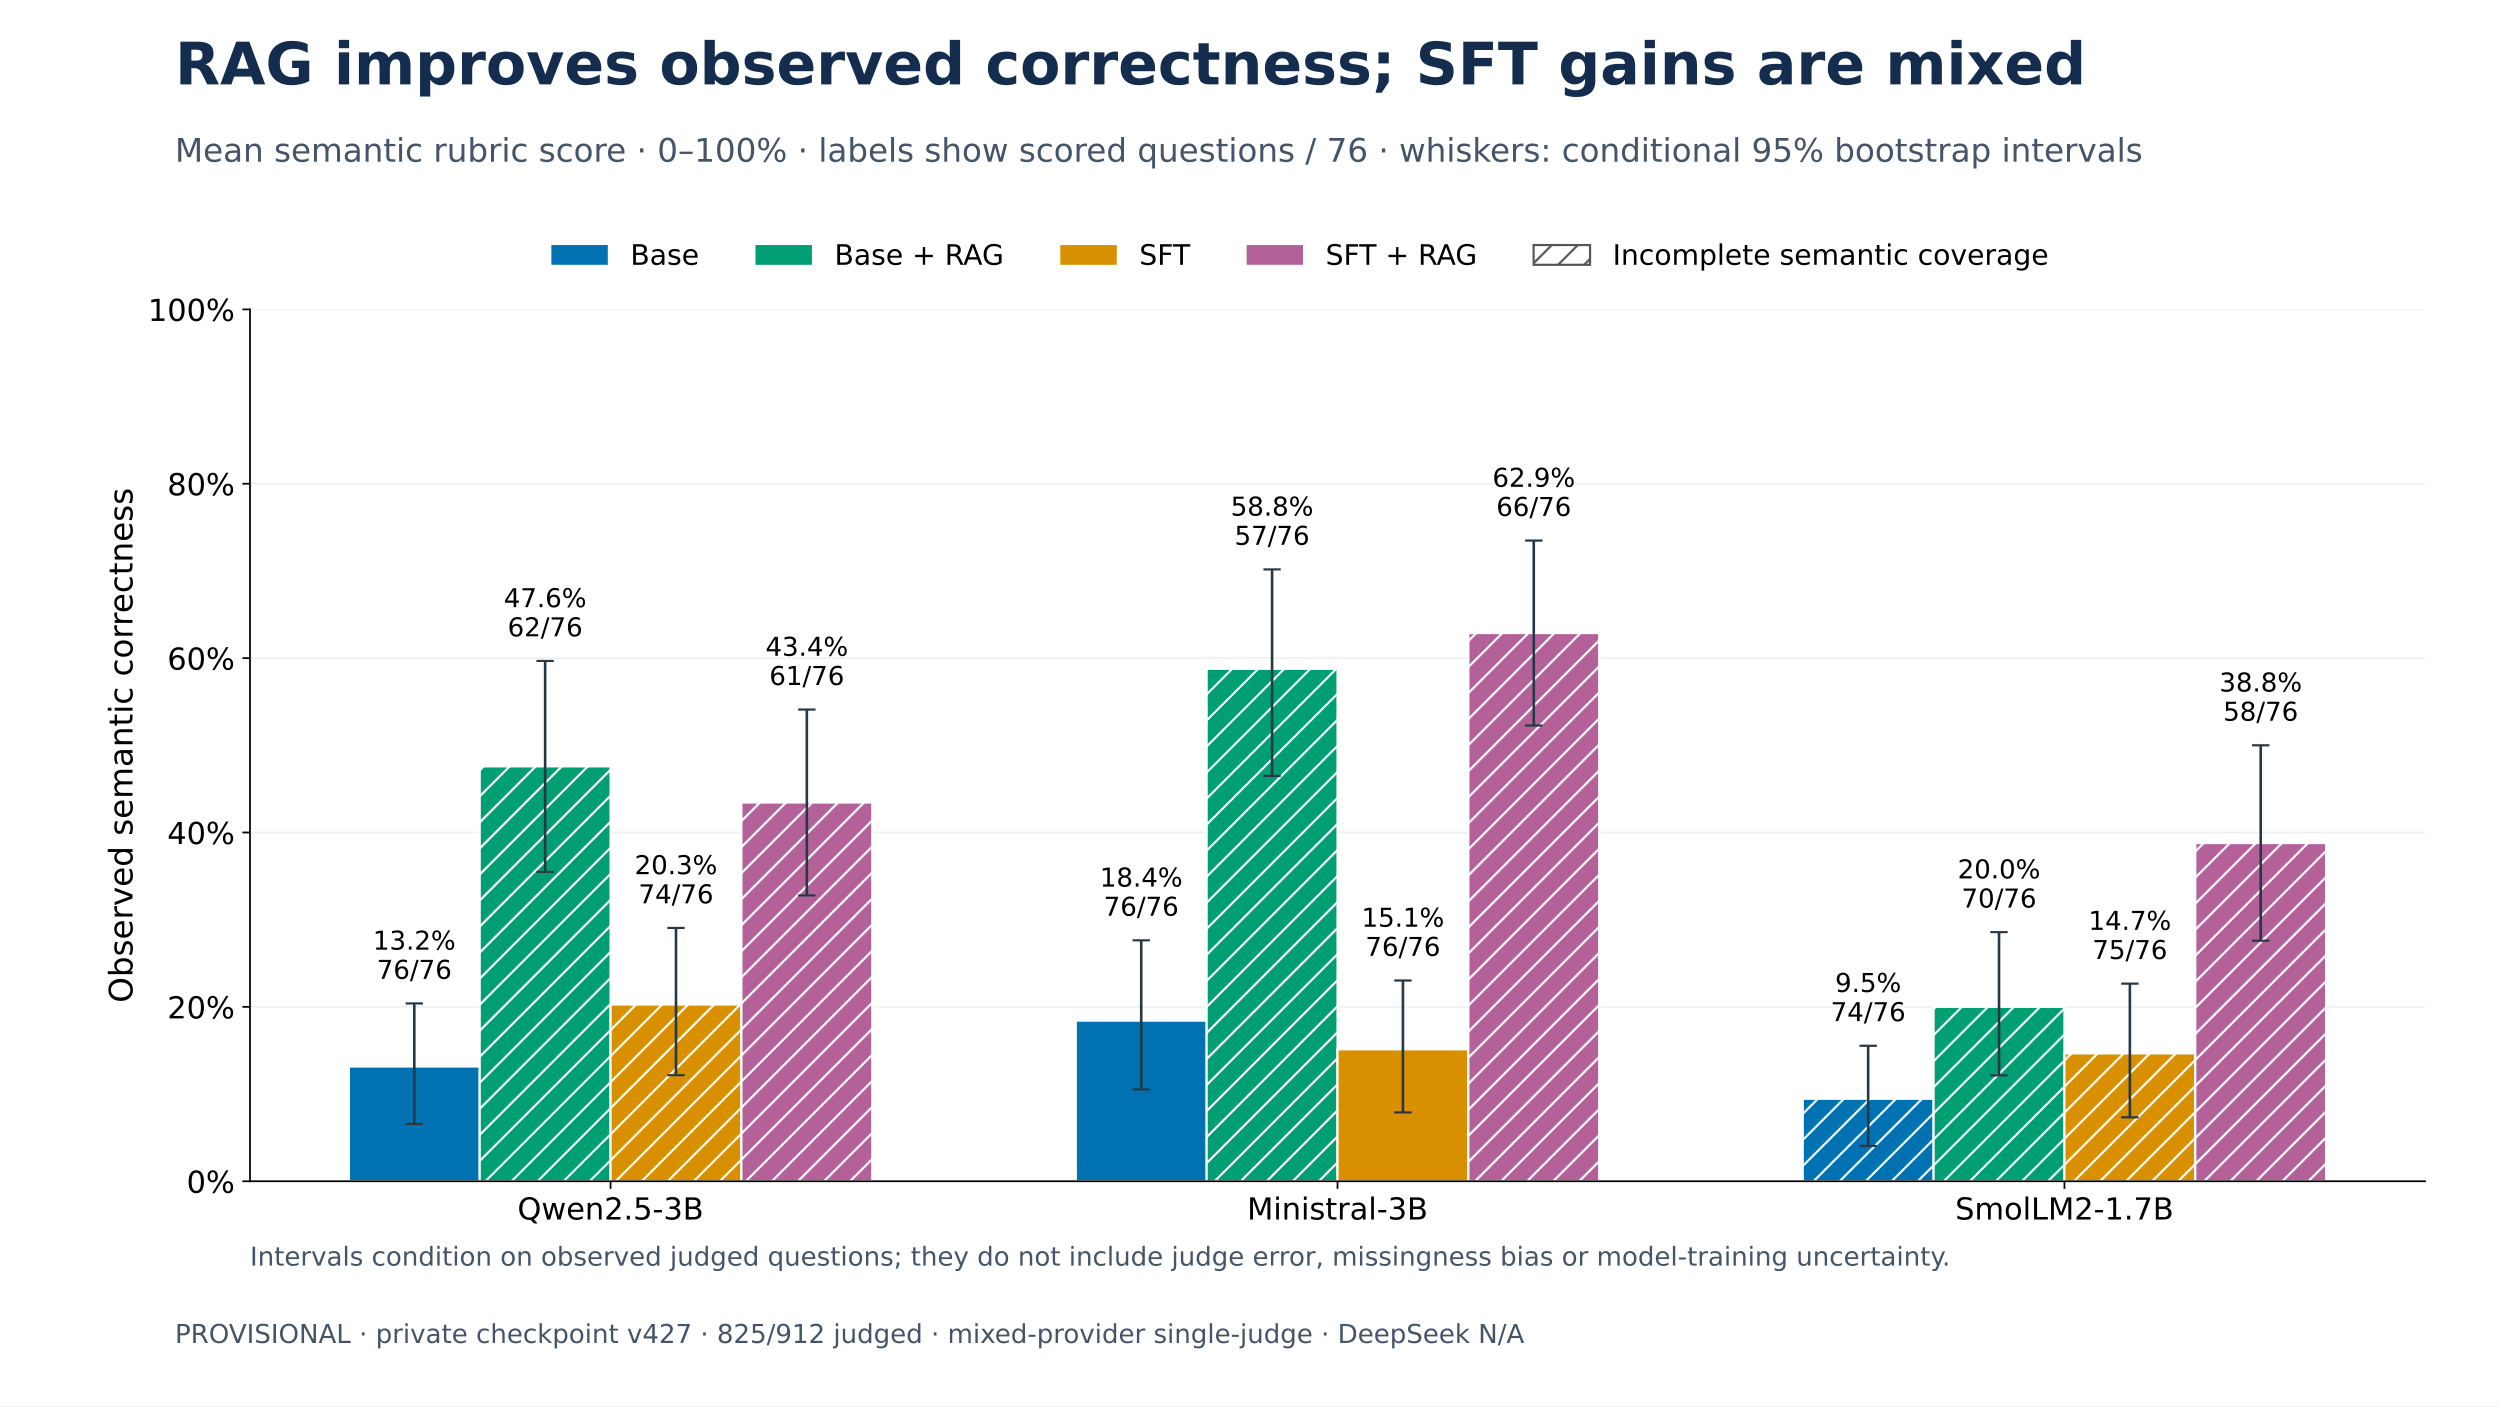
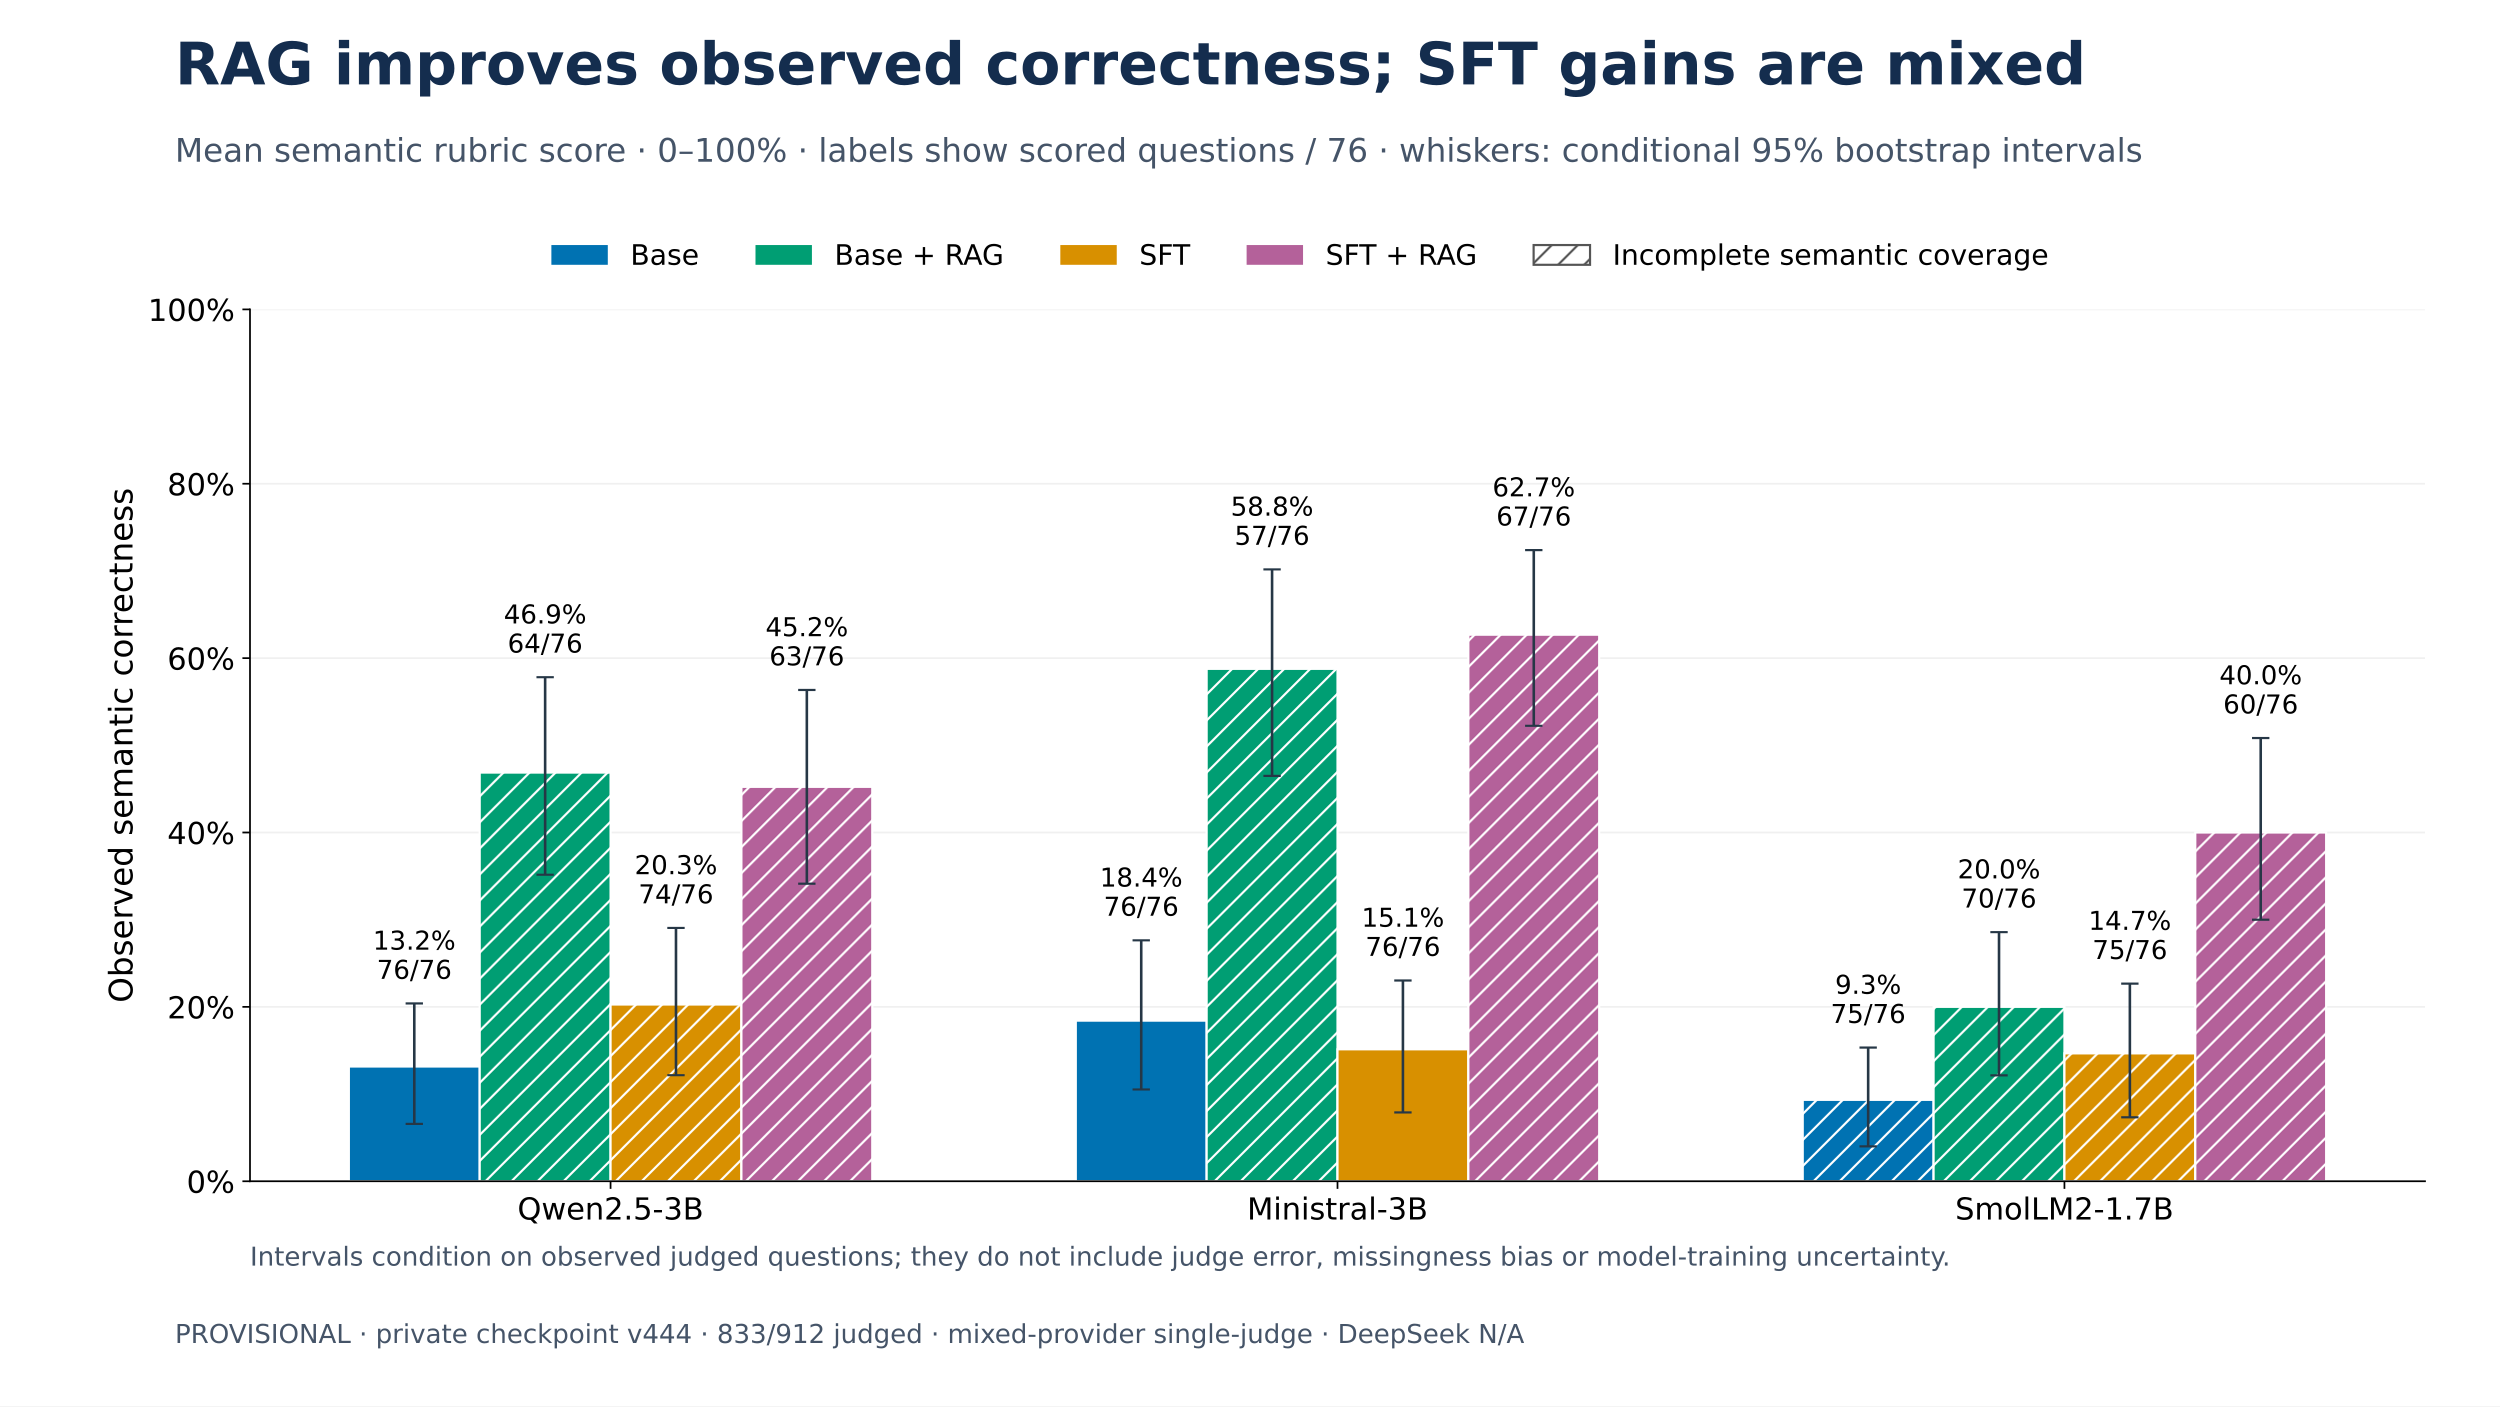
<svg xmlns="http://www.w3.org/2000/svg" xmlns:xlink="http://www.w3.org/1999/xlink" width="1152pt" height="648pt" viewBox="0 0 1152 648" version="1.1">
  <defs>
    <style type="text/css">*{stroke-linejoin: round; stroke-linecap: butt}</style>
  </defs>
  <g id="figure_1">
    <g id="patch_1">
      <path d="M 0 648  L 1152 648  L 1152 0  L 0 0  z " style="fill: #ffffff" />
    </g>
    <g id="axes_1">
      <g id="patch_2">
        <path d="M 115.2 544.32  L 1117.44 544.32  L 1117.44 142.56  L 115.2 142.56  z " style="fill: #ffffff" />
      </g>
      <g id="matplotlib.axis_1">
        <g id="xtick_1">
          <g id="line2d_1">
            <defs>
-               <path id="m8af0986908" d="M 0 0  L 0 3.5  " style="stroke: #000000; stroke-width: 0.8" />
+               <path id="mf5cb183d66" d="M 0 0  L 0 3.5  " style="stroke: #000000; stroke-width: 0.8" />
            </defs>
            <g>
-               <use xlink:href="#m8af0986908" x="281.347" y="544.32" style="stroke: #000000; stroke-width: 0.8" />
+               <use xlink:href="#mf5cb183d66" x="281.347" y="544.32" style="stroke: #000000; stroke-width: 0.8" />
            </g>
          </g>
          <g id="text_1">
            <text style="font-size: 14px; font-family: 'DejaVu Sans'; text-anchor: middle" x="281.347" y="561.958" transform="rotate(-0 281.3467 561.9578)">Qwen2.5-3B</text>
          </g>
        </g>
        <g id="xtick_2">
          <g id="line2d_2">
            <g>
-               <use xlink:href="#m8af0986908" x="616.32" y="544.32" style="stroke: #000000; stroke-width: 0.8" />
+               <use xlink:href="#mf5cb183d66" x="616.32" y="544.32" style="stroke: #000000; stroke-width: 0.8" />
            </g>
          </g>
          <g id="text_2">
            <text style="font-size: 14px; font-family: 'DejaVu Sans'; text-anchor: middle" x="616.32" y="561.958" transform="rotate(-0 616.32 561.9578)">Ministral-3B</text>
          </g>
        </g>
        <g id="xtick_3">
          <g id="line2d_3">
            <g>
-               <use xlink:href="#m8af0986908" x="951.293" y="544.32" style="stroke: #000000; stroke-width: 0.8" />
+               <use xlink:href="#mf5cb183d66" x="951.293" y="544.32" style="stroke: #000000; stroke-width: 0.8" />
            </g>
          </g>
          <g id="text_3">
            <text style="font-size: 14px; font-family: 'DejaVu Sans'; text-anchor: middle" x="951.293" y="561.958" transform="rotate(-0 951.2933 561.9578)">SmolLM2-1.7B</text>
          </g>
        </g>
      </g>
      <g id="matplotlib.axis_2">
        <g id="ytick_1">
          <g id="line2d_4">
-             <path d="M 115.2 544.32  L 1117.44 544.32  " clip-path="url(#pe9d899a378)" style="fill: none; stroke: #b0b0b0; stroke-opacity: 0.18; stroke-width: 0.8; stroke-linecap: square" />
+             <path d="M 115.2 544.32  L 1117.44 544.32  " clip-path="url(#pe91ad0efc0)" style="fill: none; stroke: #b0b0b0; stroke-opacity: 0.18; stroke-width: 0.8; stroke-linecap: square" />
          </g>
          <g id="line2d_5">
            <defs>
-               <path id="m3c4338e402" d="M 0 0  L -3.5 0  " style="stroke: #000000; stroke-width: 0.8" />
+               <path id="md836a5e82e" d="M 0 0  L -3.5 0  " style="stroke: #000000; stroke-width: 0.8" />
            </defs>
            <g>
-               <use xlink:href="#m3c4338e402" x="115.2" y="544.32" style="stroke: #000000; stroke-width: 0.8" />
+               <use xlink:href="#md836a5e82e" x="115.2" y="544.32" style="stroke: #000000; stroke-width: 0.8" />
            </g>
          </g>
          <g id="text_4">
            <text style="font-size: 14px; font-family: 'DejaVu Sans'; text-anchor: end" x="108.2" y="549.639" transform="rotate(-0 108.2 549.6389)">0%</text>
          </g>
        </g>
        <g id="ytick_2">
          <g id="line2d_6">
-             <path d="M 115.2 463.968  L 1117.44 463.968  " clip-path="url(#pe9d899a378)" style="fill: none; stroke: #b0b0b0; stroke-opacity: 0.18; stroke-width: 0.8; stroke-linecap: square" />
+             <path d="M 115.2 463.968  L 1117.44 463.968  " clip-path="url(#pe91ad0efc0)" style="fill: none; stroke: #b0b0b0; stroke-opacity: 0.18; stroke-width: 0.8; stroke-linecap: square" />
          </g>
          <g id="line2d_7">
            <g>
-               <use xlink:href="#m3c4338e402" x="115.2" y="463.968" style="stroke: #000000; stroke-width: 0.8" />
+               <use xlink:href="#md836a5e82e" x="115.2" y="463.968" style="stroke: #000000; stroke-width: 0.8" />
            </g>
          </g>
          <g id="text_5">
            <text style="font-size: 14px; font-family: 'DejaVu Sans'; text-anchor: end" x="108.2" y="469.287" transform="rotate(-0 108.2 469.2869)">20%</text>
          </g>
        </g>
        <g id="ytick_3">
          <g id="line2d_8">
-             <path d="M 115.2 383.616  L 1117.44 383.616  " clip-path="url(#pe9d899a378)" style="fill: none; stroke: #b0b0b0; stroke-opacity: 0.18; stroke-width: 0.8; stroke-linecap: square" />
+             <path d="M 115.2 383.616  L 1117.44 383.616  " clip-path="url(#pe91ad0efc0)" style="fill: none; stroke: #b0b0b0; stroke-opacity: 0.18; stroke-width: 0.8; stroke-linecap: square" />
          </g>
          <g id="line2d_9">
            <g>
-               <use xlink:href="#m3c4338e402" x="115.2" y="383.616" style="stroke: #000000; stroke-width: 0.8" />
+               <use xlink:href="#md836a5e82e" x="115.2" y="383.616" style="stroke: #000000; stroke-width: 0.8" />
            </g>
          </g>
          <g id="text_6">
            <text style="font-size: 14px; font-family: 'DejaVu Sans'; text-anchor: end" x="108.2" y="388.935" transform="rotate(-0 108.2 388.9349)">40%</text>
          </g>
        </g>
        <g id="ytick_4">
          <g id="line2d_10">
-             <path d="M 115.2 303.264  L 1117.44 303.264  " clip-path="url(#pe9d899a378)" style="fill: none; stroke: #b0b0b0; stroke-opacity: 0.18; stroke-width: 0.8; stroke-linecap: square" />
+             <path d="M 115.2 303.264  L 1117.44 303.264  " clip-path="url(#pe91ad0efc0)" style="fill: none; stroke: #b0b0b0; stroke-opacity: 0.18; stroke-width: 0.8; stroke-linecap: square" />
          </g>
          <g id="line2d_11">
            <g>
-               <use xlink:href="#m3c4338e402" x="115.2" y="303.264" style="stroke: #000000; stroke-width: 0.8" />
+               <use xlink:href="#md836a5e82e" x="115.2" y="303.264" style="stroke: #000000; stroke-width: 0.8" />
            </g>
          </g>
          <g id="text_7">
            <text style="font-size: 14px; font-family: 'DejaVu Sans'; text-anchor: end" x="108.2" y="308.583" transform="rotate(-0 108.2 308.5829)">60%</text>
          </g>
        </g>
        <g id="ytick_5">
          <g id="line2d_12">
-             <path d="M 115.2 222.912  L 1117.44 222.912  " clip-path="url(#pe9d899a378)" style="fill: none; stroke: #b0b0b0; stroke-opacity: 0.18; stroke-width: 0.8; stroke-linecap: square" />
+             <path d="M 115.2 222.912  L 1117.44 222.912  " clip-path="url(#pe91ad0efc0)" style="fill: none; stroke: #b0b0b0; stroke-opacity: 0.18; stroke-width: 0.8; stroke-linecap: square" />
          </g>
          <g id="line2d_13">
            <g>
-               <use xlink:href="#m3c4338e402" x="115.2" y="222.912" style="stroke: #000000; stroke-width: 0.8" />
+               <use xlink:href="#md836a5e82e" x="115.2" y="222.912" style="stroke: #000000; stroke-width: 0.8" />
            </g>
          </g>
          <g id="text_8">
            <text style="font-size: 14px; font-family: 'DejaVu Sans'; text-anchor: end" x="108.2" y="228.231" transform="rotate(-0 108.2 228.2309)">80%</text>
          </g>
        </g>
        <g id="ytick_6">
          <g id="line2d_14">
-             <path d="M 115.2 142.56  L 1117.44 142.56  " clip-path="url(#pe9d899a378)" style="fill: none; stroke: #b0b0b0; stroke-opacity: 0.18; stroke-width: 0.8; stroke-linecap: square" />
+             <path d="M 115.2 142.56  L 1117.44 142.56  " clip-path="url(#pe91ad0efc0)" style="fill: none; stroke: #b0b0b0; stroke-opacity: 0.18; stroke-width: 0.8; stroke-linecap: square" />
          </g>
          <g id="line2d_15">
            <g>
-               <use xlink:href="#m3c4338e402" x="115.2" y="142.56" style="stroke: #000000; stroke-width: 0.8" />
+               <use xlink:href="#md836a5e82e" x="115.2" y="142.56" style="stroke: #000000; stroke-width: 0.8" />
            </g>
          </g>
          <g id="text_9">
            <text style="font-size: 14px; font-family: 'DejaVu Sans'; text-anchor: end" x="108.2" y="147.879" transform="rotate(-0 108.2 147.8789)">100%</text>
          </g>
        </g>
        <g id="text_10">
          <text style="font-size: 15px; font-family: 'DejaVu Sans'; text-anchor: middle" x="61.056" y="343.44" transform="rotate(-90 61.05578 343.44)">Observed semantic correctness</text>
        </g>
      </g>
      <g id="patch_3">
-         <path d="M 160.756 544.32  L 221.052 544.32  L 221.052 491.457  L 160.756 491.457  z " clip-path="url(#pe9d899a378)" style="fill: #0072b2; stroke: #ffffff; stroke-linejoin: miter" />
+         <path d="M 160.756 544.32  L 221.052 544.32  L 221.052 491.457  L 160.756 491.457  z " clip-path="url(#pe91ad0efc0)" style="fill: #0072b2; stroke: #ffffff; stroke-linejoin: miter" />
      </g>
      <g id="patch_4">
-         <path d="M 495.73 544.32  L 556.025 544.32  L 556.025 470.312  L 495.73 470.312  z " clip-path="url(#pe9d899a378)" style="fill: #0072b2; stroke: #ffffff; stroke-linejoin: miter" />
+         <path d="M 495.73 544.32  L 556.025 544.32  L 556.025 470.312  L 495.73 470.312  z " clip-path="url(#pe91ad0efc0)" style="fill: #0072b2; stroke: #ffffff; stroke-linejoin: miter" />
      </g>
      <g id="patch_5">
-         <path d="M 830.703 544.32  L 890.998 544.32  L 890.998 506.316  L 830.703 506.316  z " clip-path="url(#pe9d899a378)" style="fill: url(#h726cd11099); stroke: #ffffff; stroke-linejoin: miter" />
+         <path d="M 830.703 544.32  L 890.998 544.32  L 890.998 506.822  L 830.703 506.822  z " clip-path="url(#pe91ad0efc0)" style="fill: url(#hedce60edba); stroke: #ffffff; stroke-linejoin: miter" />
      </g>
      <g id="patch_6">
-         <path d="M 221.052 544.32  L 281.347 544.32  L 281.347 353.16  L 221.052 353.16  z " clip-path="url(#pe9d899a378)" style="fill: url(#h0d1ca5762c); stroke: #ffffff; stroke-linejoin: miter" />
+         <path d="M 221.052 544.32  L 281.347 544.32  L 281.347 355.995  L 221.052 355.995  z " clip-path="url(#pe91ad0efc0)" style="fill: url(#h07cb4fbaa8); stroke: #ffffff; stroke-linejoin: miter" />
      </g>
      <g id="patch_7">
-         <path d="M 556.025 544.32  L 616.32 544.32  L 616.32 308.198  L 556.025 308.198  z " clip-path="url(#pe9d899a378)" style="fill: url(#h0d1ca5762c); stroke: #ffffff; stroke-linejoin: miter" />
+         <path d="M 556.025 544.32  L 616.32 544.32  L 616.32 308.198  L 556.025 308.198  z " clip-path="url(#pe91ad0efc0)" style="fill: url(#h07cb4fbaa8); stroke: #ffffff; stroke-linejoin: miter" />
      </g>
      <g id="patch_8">
-         <path d="M 890.998 544.32  L 951.293 544.32  L 951.293 463.968  L 890.998 463.968  z " clip-path="url(#pe9d899a378)" style="fill: url(#h0d1ca5762c); stroke: #ffffff; stroke-linejoin: miter" />
+         <path d="M 890.998 544.32  L 951.293 544.32  L 951.293 463.968  L 890.998 463.968  z " clip-path="url(#pe91ad0efc0)" style="fill: url(#h07cb4fbaa8); stroke: #ffffff; stroke-linejoin: miter" />
      </g>
      <g id="patch_9">
-         <path d="M 281.347 544.32  L 341.642 544.32  L 341.642 462.882  L 281.347 462.882  z " clip-path="url(#pe9d899a378)" style="fill: url(#h07ce4ed431); stroke: #ffffff; stroke-linejoin: miter" />
+         <path d="M 281.347 544.32  L 341.642 544.32  L 341.642 462.882  L 281.347 462.882  z " clip-path="url(#pe91ad0efc0)" style="fill: url(#hbd8fdb8189); stroke: #ffffff; stroke-linejoin: miter" />
      </g>
      <g id="patch_10">
-         <path d="M 616.32 544.32  L 676.615 544.32  L 676.615 483.527  L 616.32 483.527  z " clip-path="url(#pe9d899a378)" style="fill: #d89000; stroke: #ffffff; stroke-linejoin: miter" />
+         <path d="M 616.32 544.32  L 676.615 544.32  L 676.615 483.527  L 616.32 483.527  z " clip-path="url(#pe91ad0efc0)" style="fill: #d89000; stroke: #ffffff; stroke-linejoin: miter" />
      </g>
      <g id="patch_11">
-         <path d="M 951.293 544.32  L 1011.588 544.32  L 1011.588 485.395  L 951.293 485.395  z " clip-path="url(#pe9d899a378)" style="fill: url(#h07ce4ed431); stroke: #ffffff; stroke-linejoin: miter" />
+         <path d="M 951.293 544.32  L 1011.588 544.32  L 1011.588 485.395  L 951.293 485.395  z " clip-path="url(#pe91ad0efc0)" style="fill: url(#hbd8fdb8189); stroke: #ffffff; stroke-linejoin: miter" />
      </g>
      <g id="patch_12">
-         <path d="M 341.642 544.32  L 401.937 544.32  L 401.937 369.785  L 341.642 369.785  z " clip-path="url(#pe9d899a378)" style="fill: url(#h2485aaddb1); stroke: #ffffff; stroke-linejoin: miter" />
+         <path d="M 341.642 544.32  L 401.937 544.32  L 401.937 362.571  L 341.642 362.571  z " clip-path="url(#pe91ad0efc0)" style="fill: url(#h3552076b36); stroke: #ffffff; stroke-linejoin: miter" />
      </g>
      <g id="patch_13">
-         <path d="M 676.615 544.32  L 736.91 544.32  L 736.91 291.698  L 676.615 291.698  z " clip-path="url(#pe9d899a378)" style="fill: url(#h2485aaddb1); stroke: #ffffff; stroke-linejoin: miter" />
+         <path d="M 676.615 544.32  L 736.91 544.32  L 736.91 292.47  L 676.615 292.47  z " clip-path="url(#pe91ad0efc0)" style="fill: url(#h3552076b36); stroke: #ffffff; stroke-linejoin: miter" />
      </g>
      <g id="patch_14">
-         <path d="M 1011.588 544.32  L 1071.884 544.32  L 1071.884 388.465  L 1011.588 388.465  z " clip-path="url(#pe9d899a378)" style="fill: url(#h2485aaddb1); stroke: #ffffff; stroke-linejoin: miter" />
+         <path d="M 1011.588 544.32  L 1071.884 544.32  L 1071.884 383.616  L 1011.588 383.616  z " clip-path="url(#pe91ad0efc0)" style="fill: url(#h3552076b36); stroke: #ffffff; stroke-linejoin: miter" />
      </g>
      <g id="LineCollection_1">
-         <path d="M 190.904 517.888  L 190.904 462.382  " clip-path="url(#pe9d899a378)" style="fill: none; stroke: #263746; stroke-width: 1.2" />
-         <path d="M 525.877 502.029  L 525.877 433.307  " clip-path="url(#pe9d899a378)" style="fill: none; stroke: #263746; stroke-width: 1.2" />
-         <path d="M 860.85 528.032  L 860.85 481.884  " clip-path="url(#pe9d899a378)" style="fill: none; stroke: #263746; stroke-width: 1.2" />
+         <path d="M 190.904 517.888  L 190.904 462.382  " clip-path="url(#pe91ad0efc0)" style="fill: none; stroke: #263746; stroke-width: 1.2" />
+         <path d="M 525.877 502.029  L 525.877 433.307  " clip-path="url(#pe91ad0efc0)" style="fill: none; stroke: #263746; stroke-width: 1.2" />
+         <path d="M 860.85 528.25  L 860.85 482.717  " clip-path="url(#pe91ad0efc0)" style="fill: none; stroke: #263746; stroke-width: 1.2" />
      </g>
      <g id="line2d_16">
        <defs>
-           <path id="mafba831ae2" d="M 4 0  L -4 -0  " style="stroke: #263746" />
+           <path id="m4cbee7b87f" d="M 4 0  L -4 -0  " style="stroke: #263746" />
        </defs>
-         <g clip-path="url(#pe9d899a378)">
-           <use xlink:href="#mafba831ae2" x="190.904" y="517.888" style="fill: #1f77b4; stroke: #263746" />
-           <use xlink:href="#mafba831ae2" x="525.877" y="502.029" style="fill: #1f77b4; stroke: #263746" />
-           <use xlink:href="#mafba831ae2" x="860.85" y="528.032" style="fill: #1f77b4; stroke: #263746" />
+         <g clip-path="url(#pe91ad0efc0)">
+           <use xlink:href="#m4cbee7b87f" x="190.904" y="517.888" style="fill: #1f77b4; stroke: #263746" />
+           <use xlink:href="#m4cbee7b87f" x="525.877" y="502.029" style="fill: #1f77b4; stroke: #263746" />
+           <use xlink:href="#m4cbee7b87f" x="860.85" y="528.25" style="fill: #1f77b4; stroke: #263746" />
        </g>
      </g>
      <g id="line2d_17">
-         <g clip-path="url(#pe9d899a378)">
-           <use xlink:href="#mafba831ae2" x="190.904" y="462.382" style="fill: #1f77b4; stroke: #263746" />
-           <use xlink:href="#mafba831ae2" x="525.877" y="433.307" style="fill: #1f77b4; stroke: #263746" />
-           <use xlink:href="#mafba831ae2" x="860.85" y="481.884" style="fill: #1f77b4; stroke: #263746" />
+         <g clip-path="url(#pe91ad0efc0)">
+           <use xlink:href="#m4cbee7b87f" x="190.904" y="462.382" style="fill: #1f77b4; stroke: #263746" />
+           <use xlink:href="#m4cbee7b87f" x="525.877" y="433.307" style="fill: #1f77b4; stroke: #263746" />
+           <use xlink:href="#m4cbee7b87f" x="860.85" y="482.717" style="fill: #1f77b4; stroke: #263746" />
        </g>
      </g>
      <g id="LineCollection_2">
-         <path d="M 251.199 401.76  L 251.199 304.56  " clip-path="url(#pe9d899a378)" style="fill: none; stroke: #263746; stroke-width: 1.2" />
-         <path d="M 586.172 357.537  L 586.172 262.383  " clip-path="url(#pe9d899a378)" style="fill: none; stroke: #263746; stroke-width: 1.2" />
-         <path d="M 921.146 495.535  L 921.146 429.531  " clip-path="url(#pe9d899a378)" style="fill: none; stroke: #263746; stroke-width: 1.2" />
+         <path d="M 251.199 403.076  L 251.199 312.053  " clip-path="url(#pe91ad0efc0)" style="fill: none; stroke: #263746; stroke-width: 1.2" />
+         <path d="M 586.172 357.537  L 586.172 262.383  " clip-path="url(#pe91ad0efc0)" style="fill: none; stroke: #263746; stroke-width: 1.2" />
+         <path d="M 921.146 495.535  L 921.146 429.531  " clip-path="url(#pe91ad0efc0)" style="fill: none; stroke: #263746; stroke-width: 1.2" />
      </g>
      <g id="line2d_18">
-         <g clip-path="url(#pe9d899a378)">
-           <use xlink:href="#mafba831ae2" x="251.199" y="401.76" style="fill: #1f77b4; stroke: #263746" />
-           <use xlink:href="#mafba831ae2" x="586.172" y="357.537" style="fill: #1f77b4; stroke: #263746" />
-           <use xlink:href="#mafba831ae2" x="921.146" y="495.535" style="fill: #1f77b4; stroke: #263746" />
+         <g clip-path="url(#pe91ad0efc0)">
+           <use xlink:href="#m4cbee7b87f" x="251.199" y="403.076" style="fill: #1f77b4; stroke: #263746" />
+           <use xlink:href="#m4cbee7b87f" x="586.172" y="357.537" style="fill: #1f77b4; stroke: #263746" />
+           <use xlink:href="#m4cbee7b87f" x="921.146" y="495.535" style="fill: #1f77b4; stroke: #263746" />
        </g>
      </g>
      <g id="line2d_19">
-         <g clip-path="url(#pe9d899a378)">
-           <use xlink:href="#mafba831ae2" x="251.199" y="304.56" style="fill: #1f77b4; stroke: #263746" />
-           <use xlink:href="#mafba831ae2" x="586.172" y="262.383" style="fill: #1f77b4; stroke: #263746" />
-           <use xlink:href="#mafba831ae2" x="921.146" y="429.531" style="fill: #1f77b4; stroke: #263746" />
+         <g clip-path="url(#pe91ad0efc0)">
+           <use xlink:href="#m4cbee7b87f" x="251.199" y="312.053" style="fill: #1f77b4; stroke: #263746" />
+           <use xlink:href="#m4cbee7b87f" x="586.172" y="262.383" style="fill: #1f77b4; stroke: #263746" />
+           <use xlink:href="#m4cbee7b87f" x="921.146" y="429.531" style="fill: #1f77b4; stroke: #263746" />
        </g>
      </g>
      <g id="LineCollection_3">
-         <path d="M 311.494 495.457  L 311.494 427.592  " clip-path="url(#pe9d899a378)" style="fill: none; stroke: #263746; stroke-width: 1.2" />
-         <path d="M 646.468 512.602  L 646.468 451.809  " clip-path="url(#pe9d899a378)" style="fill: none; stroke: #263746; stroke-width: 1.2" />
-         <path d="M 981.441 514.858  L 981.441 453.254  " clip-path="url(#pe9d899a378)" style="fill: none; stroke: #263746; stroke-width: 1.2" />
+         <path d="M 311.494 495.457  L 311.494 427.592  " clip-path="url(#pe91ad0efc0)" style="fill: none; stroke: #263746; stroke-width: 1.2" />
+         <path d="M 646.468 512.602  L 646.468 451.809  " clip-path="url(#pe91ad0efc0)" style="fill: none; stroke: #263746; stroke-width: 1.2" />
+         <path d="M 981.441 514.858  L 981.441 453.254  " clip-path="url(#pe91ad0efc0)" style="fill: none; stroke: #263746; stroke-width: 1.2" />
      </g>
      <g id="line2d_20">
-         <g clip-path="url(#pe9d899a378)">
-           <use xlink:href="#mafba831ae2" x="311.494" y="495.457" style="fill: #1f77b4; stroke: #263746" />
-           <use xlink:href="#mafba831ae2" x="646.468" y="512.602" style="fill: #1f77b4; stroke: #263746" />
-           <use xlink:href="#mafba831ae2" x="981.441" y="514.858" style="fill: #1f77b4; stroke: #263746" />
+         <g clip-path="url(#pe91ad0efc0)">
+           <use xlink:href="#m4cbee7b87f" x="311.494" y="495.457" style="fill: #1f77b4; stroke: #263746" />
+           <use xlink:href="#m4cbee7b87f" x="646.468" y="512.602" style="fill: #1f77b4; stroke: #263746" />
+           <use xlink:href="#m4cbee7b87f" x="981.441" y="514.858" style="fill: #1f77b4; stroke: #263746" />
        </g>
      </g>
      <g id="line2d_21">
-         <g clip-path="url(#pe9d899a378)">
-           <use xlink:href="#mafba831ae2" x="311.494" y="427.592" style="fill: #1f77b4; stroke: #263746" />
-           <use xlink:href="#mafba831ae2" x="646.468" y="451.809" style="fill: #1f77b4; stroke: #263746" />
-           <use xlink:href="#mafba831ae2" x="981.441" y="453.254" style="fill: #1f77b4; stroke: #263746" />
+         <g clip-path="url(#pe91ad0efc0)">
+           <use xlink:href="#m4cbee7b87f" x="311.494" y="427.592" style="fill: #1f77b4; stroke: #263746" />
+           <use xlink:href="#m4cbee7b87f" x="646.468" y="451.809" style="fill: #1f77b4; stroke: #263746" />
+           <use xlink:href="#m4cbee7b87f" x="981.441" y="453.254" style="fill: #1f77b4; stroke: #263746" />
        </g>
      </g>
      <g id="LineCollection_4">
-         <path d="M 371.79 412.595  L 371.79 326.974  " clip-path="url(#pe9d899a378)" style="fill: none; stroke: #263746; stroke-width: 1.2" />
-         <path d="M 706.763 334.309  L 706.763 249.087  " clip-path="url(#pe9d899a378)" style="fill: none; stroke: #263746; stroke-width: 1.2" />
-         <path d="M 1041.736 433.49  L 1041.736 343.44  " clip-path="url(#pe9d899a378)" style="fill: none; stroke: #263746; stroke-width: 1.2" />
+         <path d="M 371.79 407.211  L 371.79 317.931  " clip-path="url(#pe91ad0efc0)" style="fill: none; stroke: #263746; stroke-width: 1.2" />
+         <path d="M 706.763 334.445  L 706.763 253.494  " clip-path="url(#pe91ad0efc0)" style="fill: none; stroke: #263746; stroke-width: 1.2" />
+         <path d="M 1041.736 423.792  L 1041.736 340.092  " clip-path="url(#pe91ad0efc0)" style="fill: none; stroke: #263746; stroke-width: 1.2" />
      </g>
      <g id="line2d_22">
-         <g clip-path="url(#pe9d899a378)">
-           <use xlink:href="#mafba831ae2" x="371.79" y="412.595" style="fill: #1f77b4; stroke: #263746" />
-           <use xlink:href="#mafba831ae2" x="706.763" y="334.309" style="fill: #1f77b4; stroke: #263746" />
-           <use xlink:href="#mafba831ae2" x="1041.736" y="433.49" style="fill: #1f77b4; stroke: #263746" />
+         <g clip-path="url(#pe91ad0efc0)">
+           <use xlink:href="#m4cbee7b87f" x="371.79" y="407.211" style="fill: #1f77b4; stroke: #263746" />
+           <use xlink:href="#m4cbee7b87f" x="706.763" y="334.445" style="fill: #1f77b4; stroke: #263746" />
+           <use xlink:href="#m4cbee7b87f" x="1041.736" y="423.792" style="fill: #1f77b4; stroke: #263746" />
        </g>
      </g>
      <g id="line2d_23">
-         <g clip-path="url(#pe9d899a378)">
-           <use xlink:href="#mafba831ae2" x="371.79" y="326.974" style="fill: #1f77b4; stroke: #263746" />
-           <use xlink:href="#mafba831ae2" x="706.763" y="249.087" style="fill: #1f77b4; stroke: #263746" />
-           <use xlink:href="#mafba831ae2" x="1041.736" y="343.44" style="fill: #1f77b4; stroke: #263746" />
+         <g clip-path="url(#pe91ad0efc0)">
+           <use xlink:href="#m4cbee7b87f" x="371.79" y="317.931" style="fill: #1f77b4; stroke: #263746" />
+           <use xlink:href="#m4cbee7b87f" x="706.763" y="253.494" style="fill: #1f77b4; stroke: #263746" />
+           <use xlink:href="#m4cbee7b87f" x="1041.736" y="340.092" style="fill: #1f77b4; stroke: #263746" />
        </g>
      </g>
      <g id="patch_15">
        <path d="M 115.2 544.32  L 115.2 142.56  " style="fill: none; stroke: #000000; stroke-width: 0.8; stroke-linejoin: miter; stroke-linecap: square" />
      </g>
      <g id="patch_16">
        <path d="M 115.2 544.32  L 1117.44 544.32  " style="fill: none; stroke: #000000; stroke-width: 0.8; stroke-linejoin: miter; stroke-linecap: square" />
      </g>
      <g id="text_11">
        <text style="font-size: 12px; font-family: 'DejaVu Sans'" transform="translate(171.8436 437.6104)">13.2%</text>
        <text style="font-size: 12px; font-family: 'DejaVu Sans'" transform="translate(173.6127 451.0478)">76/76</text>
      </g>
      <g id="text_12">
        <text style="font-size: 12px; font-family: 'DejaVu Sans'" transform="translate(506.8169 408.5356)">18.4%</text>
        <text style="font-size: 12px; font-family: 'DejaVu Sans'" transform="translate(508.586 421.973)">76/76</text>
      </g>
      <g id="text_13">
-         <text style="font-size: 12px; font-family: 'DejaVu Sans'" transform="translate(845.6077 457.1126)">9.5%</text>
-         <text style="font-size: 12px; font-family: 'DejaVu Sans'" transform="translate(843.5592 470.55)">74/76</text>
+         <text style="font-size: 12px; font-family: 'DejaVu Sans'" transform="translate(845.6077 457.9451)">9.3%</text>
+         <text style="font-size: 12px; font-family: 'DejaVu Sans'" transform="translate(843.5592 471.3825)">75/76</text>
      </g>
      <g id="text_14">
-         <text style="font-size: 12px; font-family: 'DejaVu Sans'" transform="translate(232.1388 279.7883)">47.6%</text>
-         <text style="font-size: 12px; font-family: 'DejaVu Sans'" transform="translate(233.9079 293.2257)">62/76</text>
+         <text style="font-size: 12px; font-family: 'DejaVu Sans'" transform="translate(232.1388 287.2808)">46.9%</text>
+         <text style="font-size: 12px; font-family: 'DejaVu Sans'" transform="translate(233.9079 300.7182)">64/76</text>
      </g>
      <g id="text_15">
        <text style="font-size: 12px; font-family: 'DejaVu Sans'" transform="translate(567.1121 237.6114)">58.8%</text>
        <text style="font-size: 12px; font-family: 'DejaVu Sans'" transform="translate(568.8812 251.0488)">57/76</text>
      </g>
      <g id="text_16">
        <text style="font-size: 12px; font-family: 'DejaVu Sans'" transform="translate(902.0854 404.7597)">20.0%</text>
        <text style="font-size: 12px; font-family: 'DejaVu Sans'" transform="translate(903.8544 418.1971)">70/76</text>
      </g>
      <g id="text_17">
        <text style="font-size: 12px; font-family: 'DejaVu Sans'" transform="translate(292.434 402.8207)">20.3%</text>
        <text style="font-size: 12px; font-family: 'DejaVu Sans'" transform="translate(294.2031 416.2581)">74/76</text>
      </g>
      <g id="text_18">
        <text style="font-size: 12px; font-family: 'DejaVu Sans'" transform="translate(627.4073 427.0378)">15.1%</text>
        <text style="font-size: 12px; font-family: 'DejaVu Sans'" transform="translate(629.1763 440.4751)">76/76</text>
      </g>
      <g id="text_19">
        <text style="font-size: 12px; font-family: 'DejaVu Sans'" transform="translate(962.3805 428.4827)">14.7%</text>
        <text style="font-size: 12px; font-family: 'DejaVu Sans'" transform="translate(964.1496 441.9201)">75/76</text>
      </g>
      <g id="text_20">
-         <text style="font-size: 12px; font-family: 'DejaVu Sans'" transform="translate(352.7292 302.2027)">43.4%</text>
-         <text style="font-size: 12px; font-family: 'DejaVu Sans'" transform="translate(354.4983 315.6401)">61/76</text>
+         <text style="font-size: 12px; font-family: 'DejaVu Sans'" transform="translate(352.7292 293.1597)">45.2%</text>
+         <text style="font-size: 12px; font-family: 'DejaVu Sans'" transform="translate(354.4983 306.5971)">63/76</text>
      </g>
      <g id="text_21">
-         <text style="font-size: 12px; font-family: 'DejaVu Sans'" transform="translate(687.7025 224.3156)">62.9%</text>
-         <text style="font-size: 12px; font-family: 'DejaVu Sans'" transform="translate(689.4715 237.7529)">66/76</text>
+         <text style="font-size: 12px; font-family: 'DejaVu Sans'" transform="translate(687.7025 228.722)">62.7%</text>
+         <text style="font-size: 12px; font-family: 'DejaVu Sans'" transform="translate(689.4715 242.1594)">67/76</text>
      </g>
      <g id="text_22">
-         <text style="font-size: 12px; font-family: 'DejaVu Sans'" transform="translate(1022.676 318.6683)">38.8%</text>
-         <text style="font-size: 12px; font-family: 'DejaVu Sans'" transform="translate(1024.445 332.1057)">58/76</text>
+         <text style="font-size: 12px; font-family: 'DejaVu Sans'" transform="translate(1022.676 315.3203)">40.0%</text>
+         <text style="font-size: 12px; font-family: 'DejaVu Sans'" transform="translate(1024.445 328.7577)">60/76</text>
      </g>
    </g>
    <g id="text_23">
      <text style="font-weight: 700; font-size: 27px; font-family: 'DejaVu Sans'; text-anchor: start; fill: #142d4e" x="80.64" y="38.88" transform="rotate(-0 80.64 38.88)">RAG improves observed correctness; SFT gains are mixed</text>
    </g>
    <g id="text_24">
      <text style="font-size: 15px; font-family: 'DejaVu Sans'; text-anchor: start; fill: #455468" x="80.64" y="74.52" transform="rotate(-0 80.64 74.52)">Mean semantic rubric score · 0–100% · labels show scored questions / 76 · whiskers: conditional 95% bootstrap intervals</text>
    </g>
    <g id="text_25">
-       <text style="font-size: 12px; font-family: 'DejaVu Sans'; text-anchor: start; fill: #455468" x="80.64" y="618.84" transform="rotate(-0 80.64 618.84)">PROVISIONAL · private checkpoint v427 · 825/912 judged · mixed-provider single-judge · DeepSeek N/A</text>
+       <text style="font-size: 12px; font-family: 'DejaVu Sans'; text-anchor: start; fill: #455468" x="80.64" y="618.84" transform="rotate(-0 80.64 618.84)">PROVISIONAL · private checkpoint v444 · 833/912 judged · mixed-provider single-judge · DeepSeek N/A</text>
    </g>
    <g id="text_26">
      <text style="font-size: 12px; font-family: 'DejaVu Sans'; text-anchor: start; fill: #455468" x="115.2" y="583.2" transform="rotate(-0 115.2 583.2)">Intervals condition on observed judged questions; they do not include judge error, missingness bias or model-training uncertainty.</text>
    </g>
    <g id="legend_1">
      <g id="patch_17">
        <path d="M 254.075 122.018  L 280.075 122.018  L 280.075 112.918  L 254.075 112.918  z " style="fill: #0072b2" />
      </g>
      <g id="text_27">
        <text style="font-size: 13px; font-family: 'DejaVu Sans'; text-anchor: start" x="290.475" y="122.018" transform="rotate(-0 290.4748 122.018)">Base</text>
      </g>
      <g id="patch_18">
        <path d="M 348.132 122.018  L 374.132 122.018  L 374.132 112.918  L 348.132 112.918  z " style="fill: #009e73" />
      </g>
      <g id="text_28">
        <text style="font-size: 13px; font-family: 'DejaVu Sans'; text-anchor: start" x="384.532" y="122.018" transform="rotate(-0 384.5319 122.018)">Base + RAG</text>
      </g>
      <g id="patch_19">
        <path d="M 488.597 122.018  L 514.597 122.018  L 514.597 112.918  L 488.597 112.918  z " style="fill: #d89000" />
      </g>
      <g id="text_29">
        <text style="font-size: 13px; font-family: 'DejaVu Sans'; text-anchor: start" x="524.997" y="122.018" transform="rotate(-0 524.9969 122.018)">SFT</text>
      </g>
      <g id="patch_20">
        <path d="M 574.44 122.018  L 600.44 122.018  L 600.44 112.918  L 574.44 112.918  z " style="fill: #b4619a" />
      </g>
      <g id="text_30">
        <text style="font-size: 13px; font-family: 'DejaVu Sans'; text-anchor: start" x="610.84" y="122.018" transform="rotate(-0 610.8395 122.018)">SFT + RAG</text>
      </g>
      <g id="patch_21">
-         <path d="M 706.69 122.018  L 732.69 122.018  L 732.69 112.918  L 706.69 112.918  z " style="fill: url(#h4e2581d9bd); stroke: #555555; stroke-linejoin: miter" />
+         <path d="M 706.69 122.018  L 732.69 122.018  L 732.69 112.918  L 706.69 112.918  z " style="fill: url(#h890056b59c); stroke: #555555; stroke-linejoin: miter" />
      </g>
      <g id="text_31">
        <text style="font-size: 13px; font-family: 'DejaVu Sans'; text-anchor: start" x="743.09" y="122.018" transform="rotate(-0 743.0902 122.018)">Incomplete semantic coverage</text>
      </g>
    </g>
  </g>
  <defs>
-     <clipPath id="pe9d899a378">
+     <clipPath id="pe91ad0efc0">
      <rect x="115.2" y="142.56" width="1002.24" height="401.76" />
    </clipPath>
  </defs>
  <defs>
-     <pattern id="h726cd11099" patternUnits="userSpaceOnUse" x="0" y="0" width="72" height="72">
+     <pattern id="hedce60edba" patternUnits="userSpaceOnUse" x="0" y="0" width="72" height="72">
      <rect x="0" y="0" width="73" height="73" fill="#0072b2" />
      <path d="M -36 36  L 36 -36  M -30 42  L 42 -30  M -24 48  L 48 -24  M -18 54  L 54 -18  M -12 60  L 60 -12  M -6 66  L 66 -6  M 0 72  L 72 0  M 6 78  L 78 6  M 12 84  L 84 12  M 18 90  L 90 18  M 24 96  L 96 24  M 30 102  L 102 30  M 36 108  L 108 36  " style="fill: #ffffff; stroke: #ffffff; stroke-width: 1.0; stroke-linecap: butt; stroke-linejoin: miter" />
    </pattern>
-     <pattern id="h0d1ca5762c" patternUnits="userSpaceOnUse" x="0" y="0" width="72" height="72">
+     <pattern id="h07cb4fbaa8" patternUnits="userSpaceOnUse" x="0" y="0" width="72" height="72">
      <rect x="0" y="0" width="73" height="73" fill="#009e73" />
      <path d="M -36 36  L 36 -36  M -30 42  L 42 -30  M -24 48  L 48 -24  M -18 54  L 54 -18  M -12 60  L 60 -12  M -6 66  L 66 -6  M 0 72  L 72 0  M 6 78  L 78 6  M 12 84  L 84 12  M 18 90  L 90 18  M 24 96  L 96 24  M 30 102  L 102 30  M 36 108  L 108 36  " style="fill: #ffffff; stroke: #ffffff; stroke-width: 1.0; stroke-linecap: butt; stroke-linejoin: miter" />
    </pattern>
-     <pattern id="h07ce4ed431" patternUnits="userSpaceOnUse" x="0" y="0" width="72" height="72">
+     <pattern id="hbd8fdb8189" patternUnits="userSpaceOnUse" x="0" y="0" width="72" height="72">
      <rect x="0" y="0" width="73" height="73" fill="#d89000" />
      <path d="M -36 36  L 36 -36  M -30 42  L 42 -30  M -24 48  L 48 -24  M -18 54  L 54 -18  M -12 60  L 60 -12  M -6 66  L 66 -6  M 0 72  L 72 0  M 6 78  L 78 6  M 12 84  L 84 12  M 18 90  L 90 18  M 24 96  L 96 24  M 30 102  L 102 30  M 36 108  L 108 36  " style="fill: #ffffff; stroke: #ffffff; stroke-width: 1.0; stroke-linecap: butt; stroke-linejoin: miter" />
    </pattern>
-     <pattern id="h2485aaddb1" patternUnits="userSpaceOnUse" x="0" y="0" width="72" height="72">
+     <pattern id="h3552076b36" patternUnits="userSpaceOnUse" x="0" y="0" width="72" height="72">
      <rect x="0" y="0" width="73" height="73" fill="#b4619a" />
      <path d="M -36 36  L 36 -36  M -30 42  L 42 -30  M -24 48  L 48 -24  M -18 54  L 54 -18  M -12 60  L 60 -12  M -6 66  L 66 -6  M 0 72  L 72 0  M 6 78  L 78 6  M 12 84  L 84 12  M 18 90  L 90 18  M 24 96  L 96 24  M 30 102  L 102 30  M 36 108  L 108 36  " style="fill: #ffffff; stroke: #ffffff; stroke-width: 1.0; stroke-linecap: butt; stroke-linejoin: miter" />
    </pattern>
-     <pattern id="h4e2581d9bd" patternUnits="userSpaceOnUse" x="0" y="0" width="72" height="72">
+     <pattern id="h890056b59c" patternUnits="userSpaceOnUse" x="0" y="0" width="72" height="72">
      <rect x="0" y="0" width="73" height="73" fill="#ffffff" />
      <path d="M -36 36  L 36 -36  M -30 42  L 42 -30  M -24 48  L 48 -24  M -18 54  L 54 -18  M -12 60  L 60 -12  M -6 66  L 66 -6  M 0 72  L 72 0  M 6 78  L 78 6  M 12 84  L 84 12  M 18 90  L 90 18  M 24 96  L 96 24  M 30 102  L 102 30  M 36 108  L 108 36  " style="fill: #555555; stroke: #555555; stroke-width: 1.0; stroke-linecap: butt; stroke-linejoin: miter" />
    </pattern>
  </defs>
</svg>
